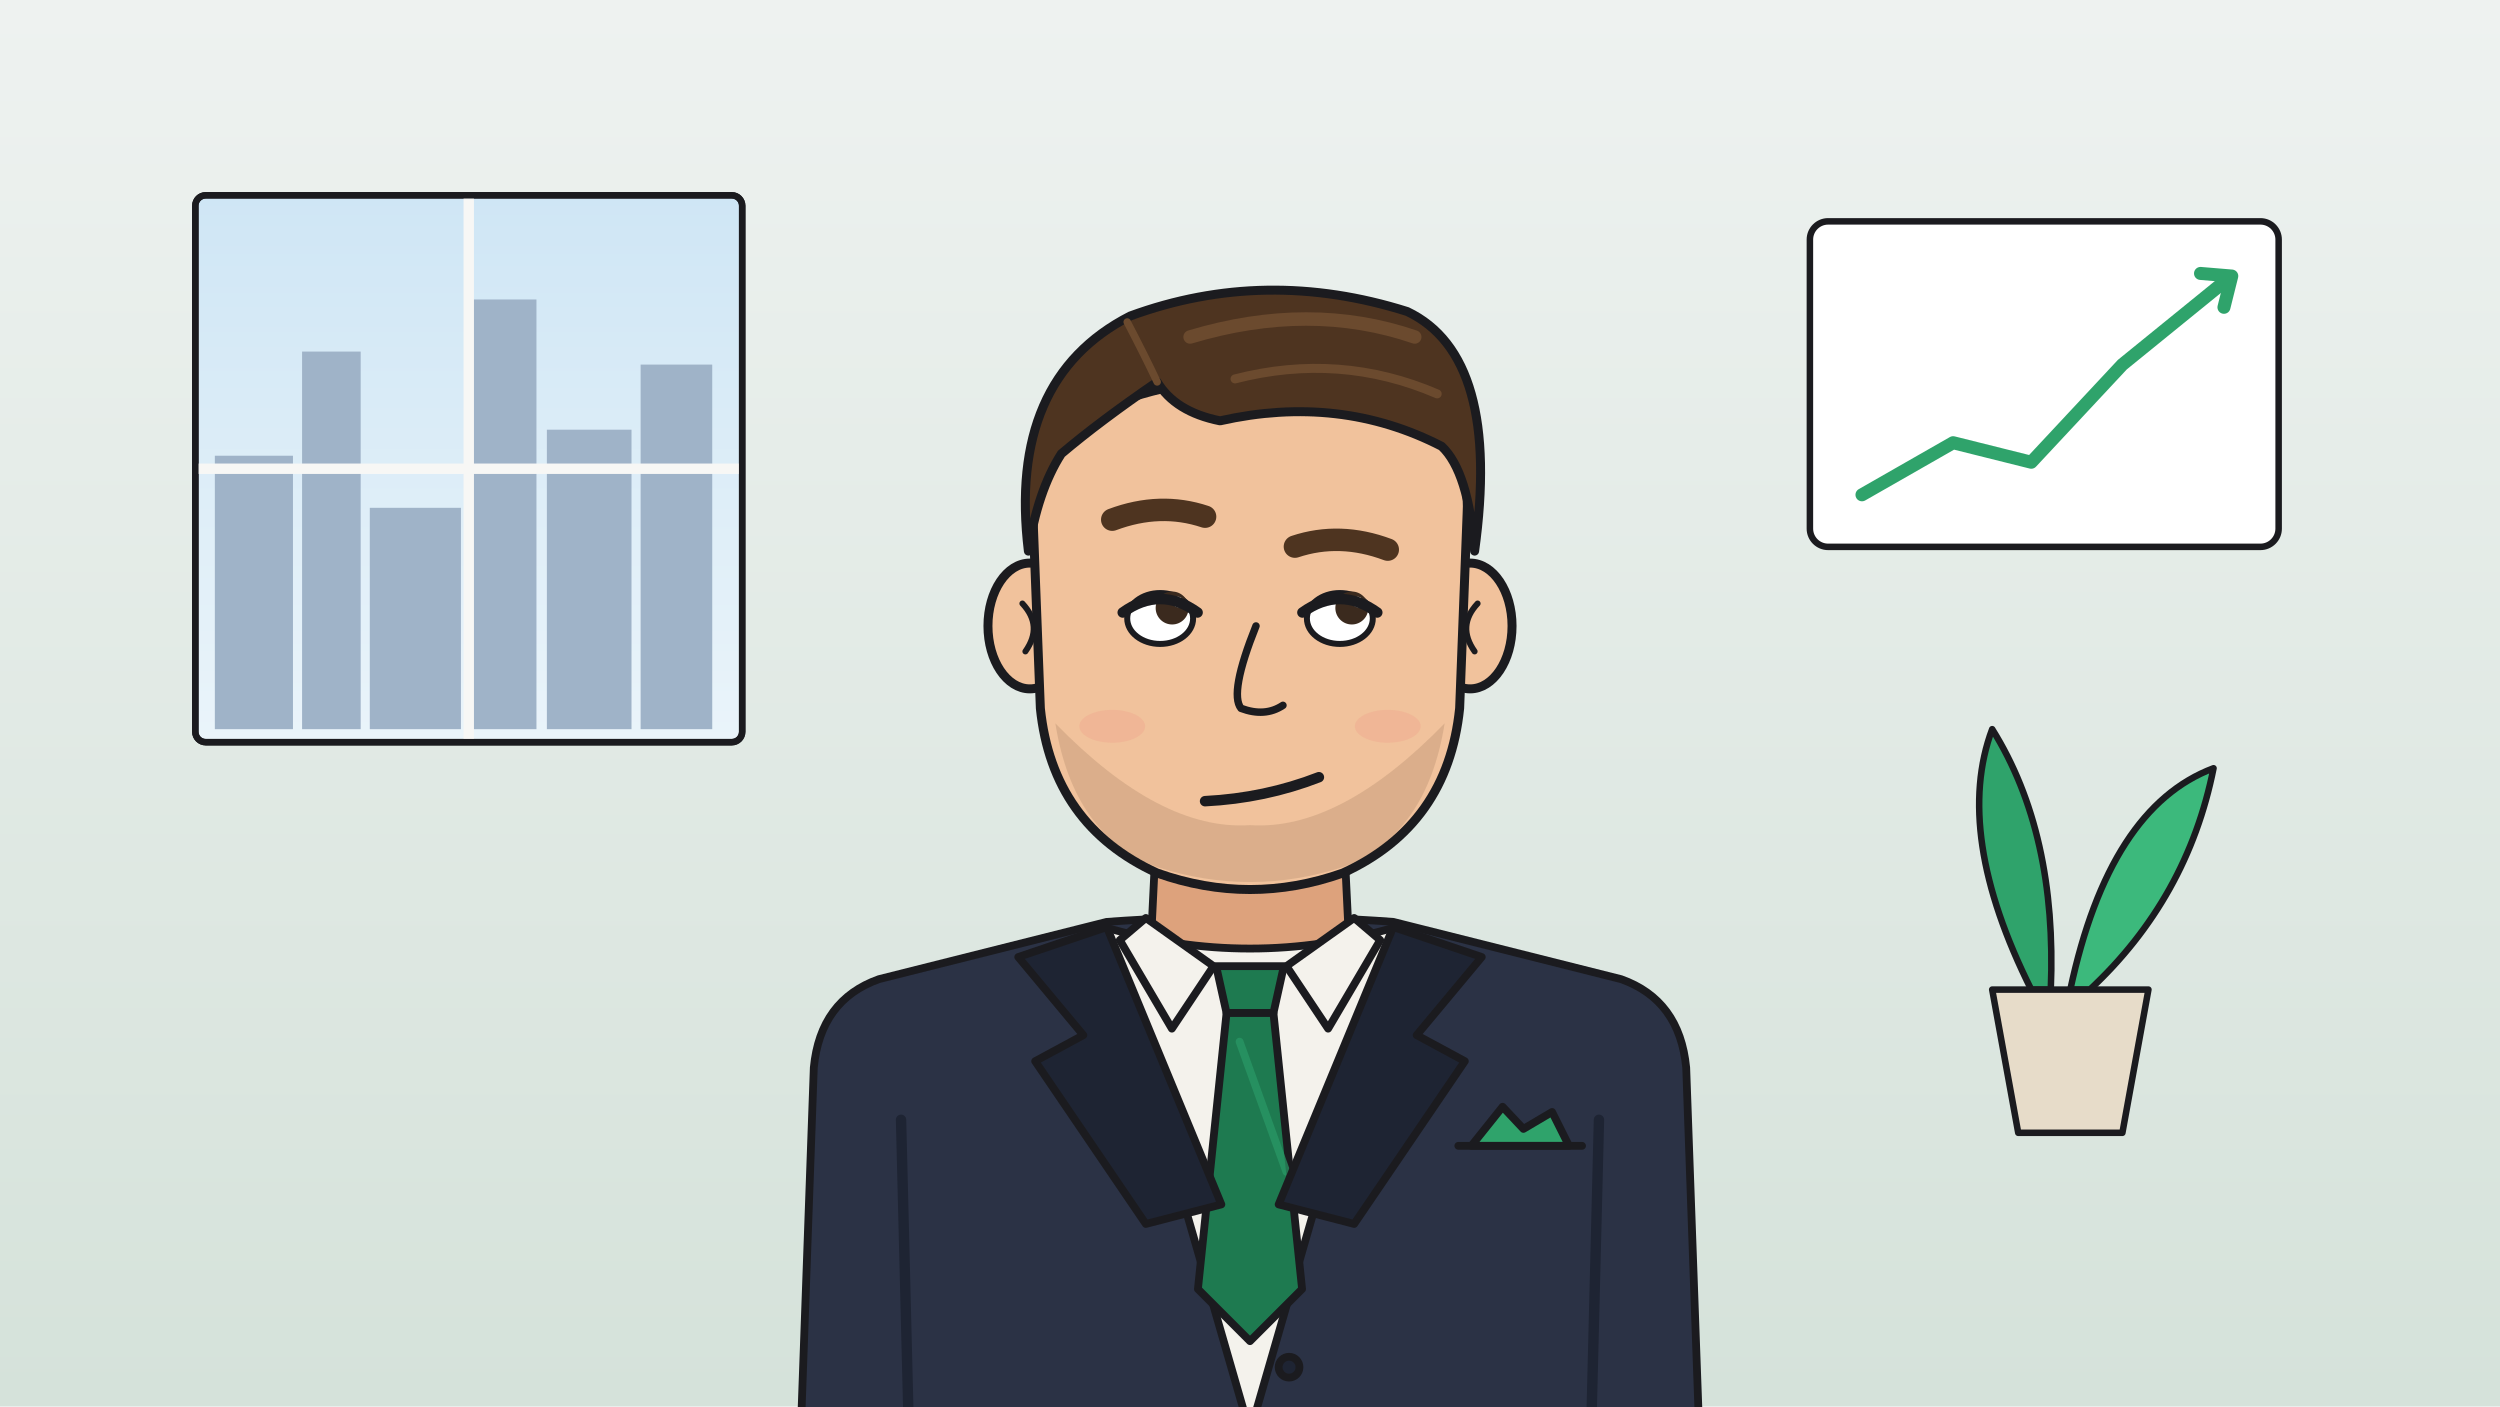
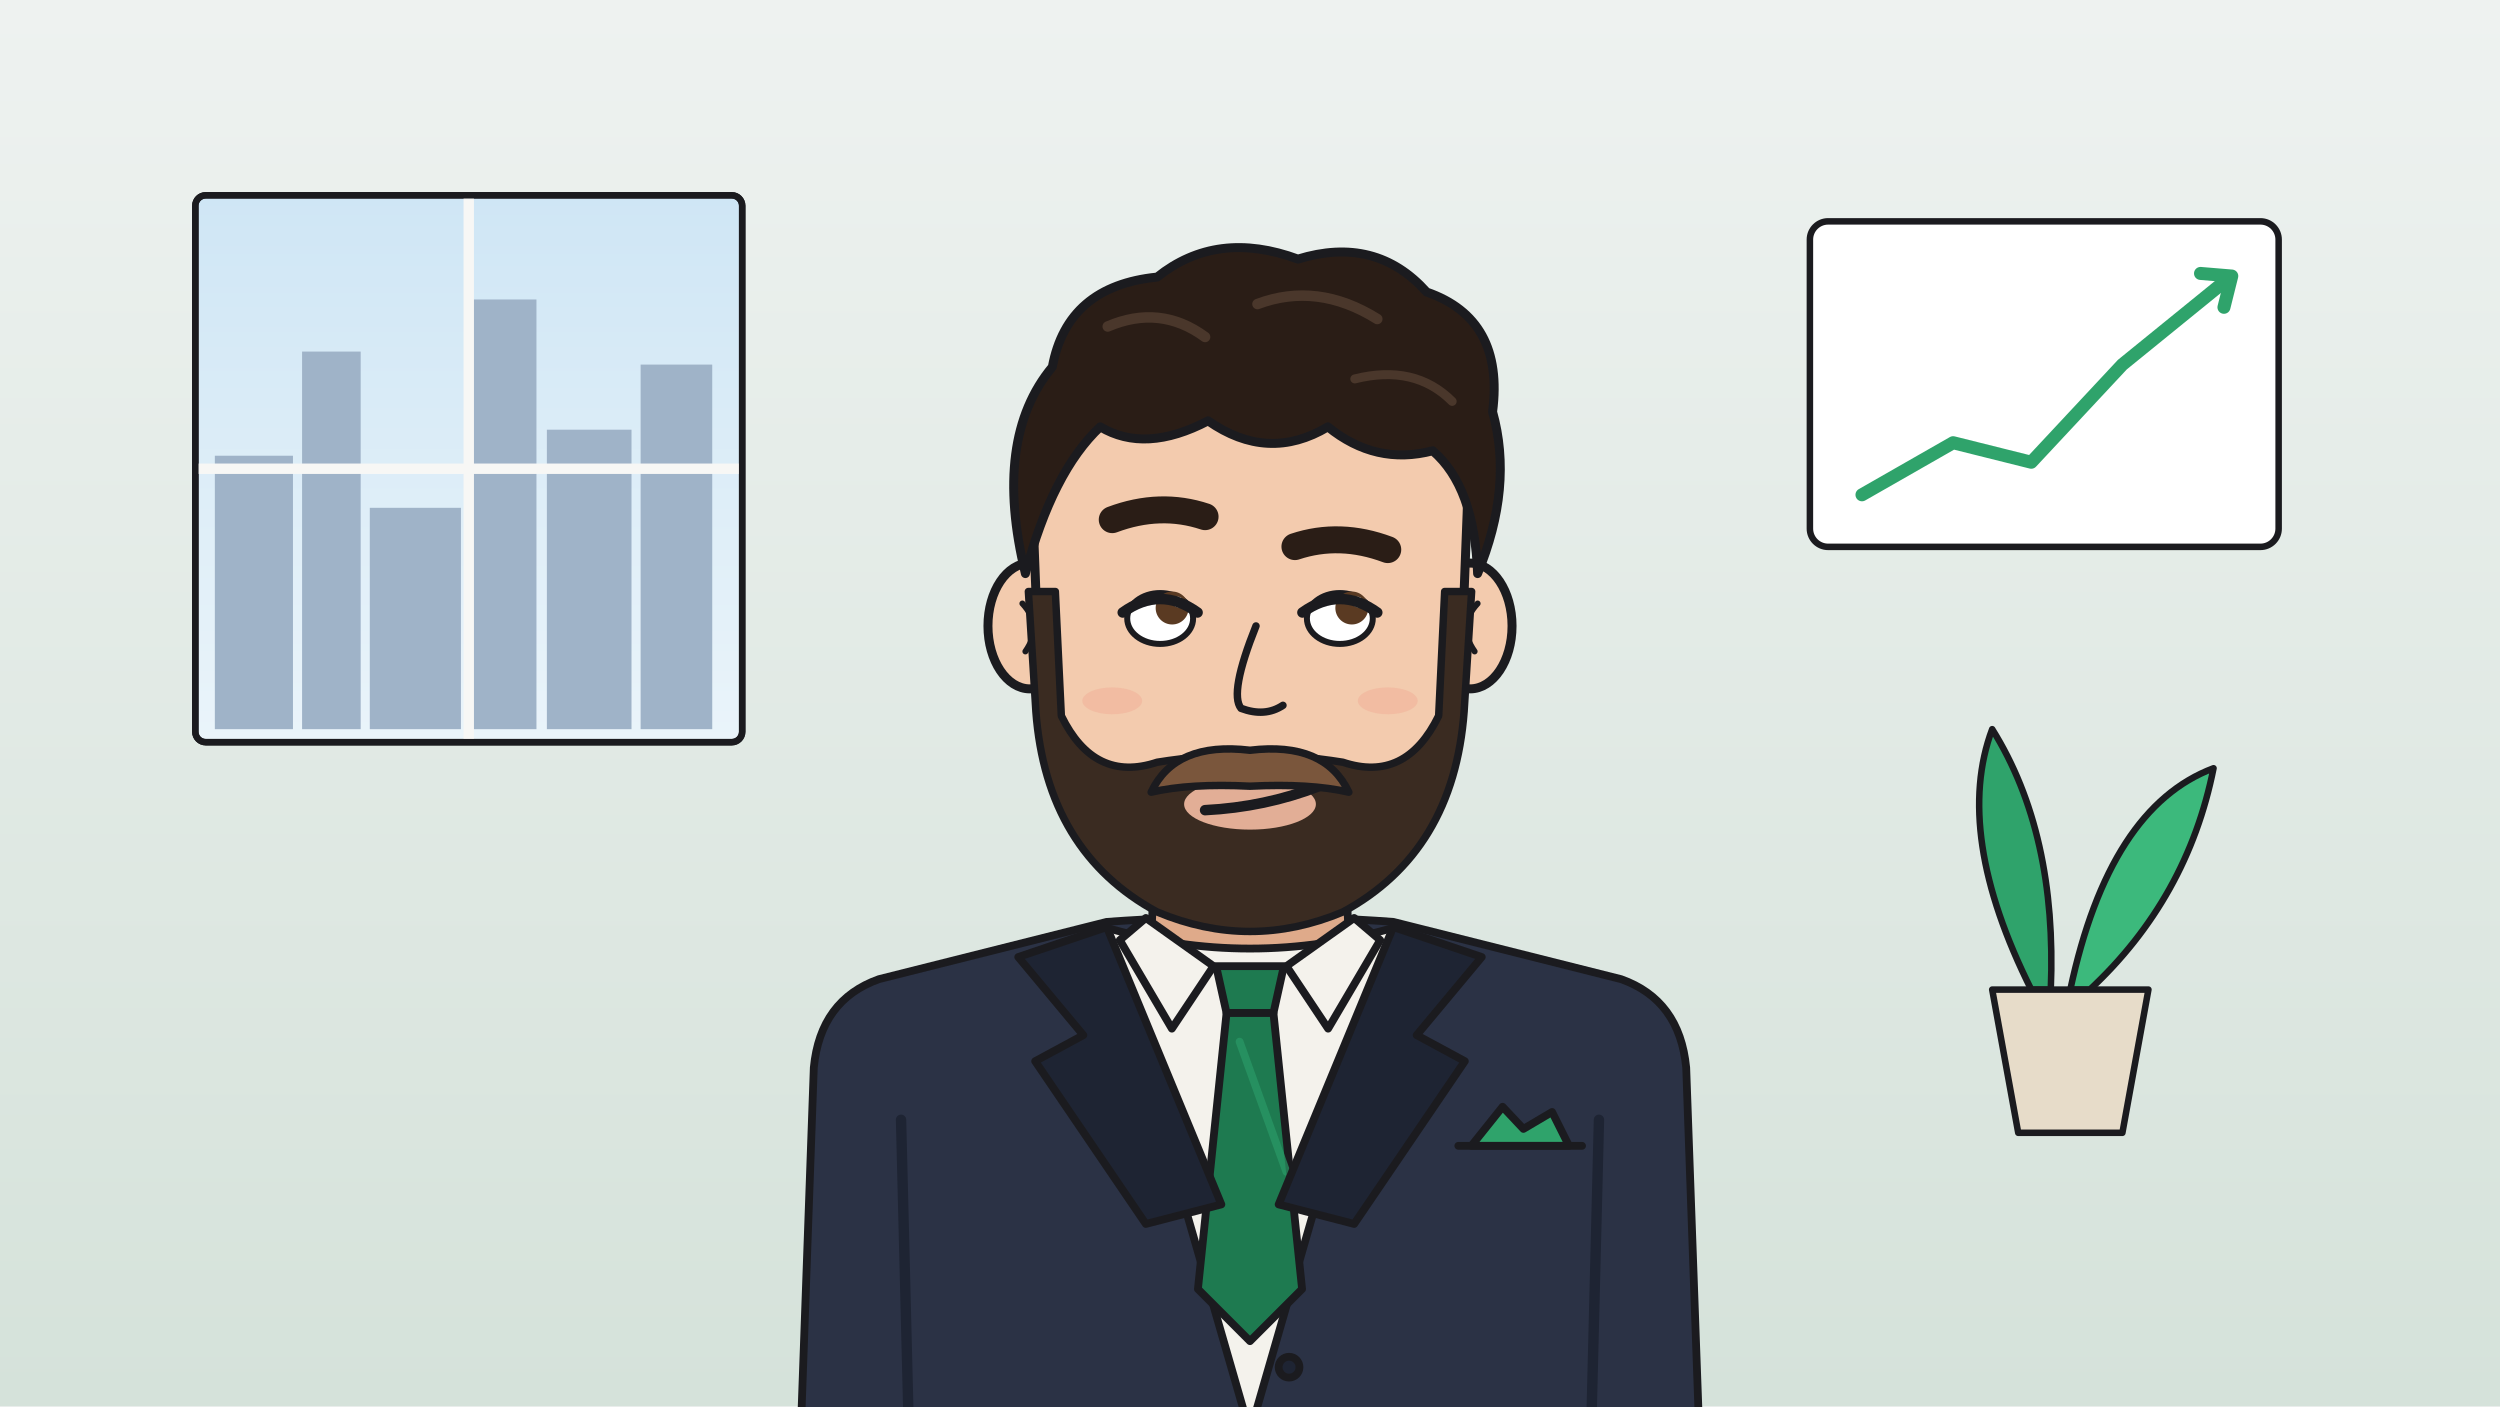
<svg xmlns="http://www.w3.org/2000/svg" width="1920" height="1080" viewBox="0 0 1920 1080">
  <defs>
    <linearGradient id="bg" x1="0" y1="0" x2="0" y2="1">
      <stop offset="0" stop-color="#EEF2F0" />
      <stop offset="1" stop-color="#D5E2DA" />
    </linearGradient>
    <linearGradient id="sky" x1="0" y1="0" x2="0" y2="1">
      <stop offset="0" stop-color="#CFE6F5" />
      <stop offset="1" stop-color="#EAF4FA" />
    </linearGradient>
  </defs>
  <rect width="1920" height="1080" fill="url(#bg)" />
  <g stroke="#1B1B1F" stroke-width="5" stroke-linejoin="round">
    <rect x="150" y="150" width="420" height="420" rx="8" fill="url(#sky)" />
    <g stroke="none">
      <rect x="165" y="350" width="60" height="210" fill="#9FB3C8" />
      <rect x="232" y="270" width="45" height="290" fill="#9FB3C8" />
      <rect x="284" y="390" width="70" height="170" fill="#9FB3C8" />
      <rect x="362" y="230" width="50" height="330" fill="#9FB3C8" />
      <rect x="420" y="330" width="65" height="230" fill="#9FB3C8" />
      <rect x="492" y="280" width="55" height="280" fill="#9FB3C8" />
    </g>
    <path d="M360 150 L360 570 M150 360 L570 360" fill="none" stroke-width="8" stroke="#F7F7F5" />
    <rect x="150" y="150" width="420" height="420" rx="8" fill="none" />
  </g>
  <g stroke="#1B1B1F" stroke-width="5" stroke-linejoin="round" fill="none">
    <rect x="1390" y="170" width="360" height="250" rx="14" fill="#FFFFFF" />
    <path d="M1430 380 L1500 340 L1560 355 L1630 280 L1710 215" stroke="#2FA36B" stroke-width="10" stroke-linecap="round" />
    <path d="M1690 210 L1714 212 L1708 236" stroke="#2FA36B" stroke-width="10" stroke-linecap="round" />
  </g>
  <g stroke="#1B1B1F" stroke-width="5" stroke-linejoin="round">
    <path d="M1560 760 Q1500 640 1530 560 Q1580 640 1575 760 Z" fill="#2FA36B" />
    <path d="M1590 760 Q1620 620 1700 590 Q1680 690 1605 760 Z" fill="#3CB97C" />
    <path d="M1530 760 L1650 760 L1630 870 L1550 870 Z" fill="#E7DCC9" />
  </g>
  <g stroke="#1B1B1F" stroke-width="6" stroke-linejoin="round" stroke-linecap="round">
    <path d="M615 1100 L625 820 Q630 768 675 752              L850 708 Q960 700 1070 708 L1245 752              Q1290 768 1295 820 L1305 1100 Z" fill="#2B3245" />
    <path d="M698 1100 L692 860" fill="none" stroke="#1E2433" stroke-width="8" />
    <path d="M1222 1100 L1228 860" fill="none" stroke="#1E2433" stroke-width="8" />
-     <path d="M888 640 L884 722 Q960 760 1036 722 L1032 640 Z" fill="#DDA27C" />
+     <path d="M888 640 L884 722 Q960 760 1036 722 L1032 640 Z" fill="#DFAA8A" />
    <path d="M848 712 L960 1100 L1072 712 Q960 745 848 712 Z" fill="#F4F2EC" />
    <path d="M934 742 L986 742 L978 778 L942 778 Z" fill="#1E7A50" />
    <path d="M942 778 L978 778 L1000 990 L960 1030 L920 990 Z" fill="#1E7A50" />
    <path d="M952 800 L988 900" fill="none" stroke="#2A9A67" stroke-width="6" opacity="0.7" />
    <path d="M880 705 L932 742 L900 790 L860 722 Z" fill="#F4F2EC" />
    <path d="M1040 705 L988 742 L1020 790 L1060 722 Z" fill="#F4F2EC" />
    <polygon points="850 712 938 925 880 940 795 815 832 795 782 735" fill="#1E2433" />
    <polygon points="1070 712 982 925 1040 940 1125 815 1088 795 1138 735" fill="#1E2433" />
    <path d="M1130 880 L1205 880 L1192 854 L1170 867 L1154 850 Z" fill="#2FA36B" />
    <path d="M1120 880 L1215 880" fill="none" />
    <circle cx="990" cy="1050" r="8" fill="#1E2433" />
  </g>
  <g transform="translate(0 25) translate(960 450) scale(1.15) translate(-960 -450)">
    <g stroke="#1B1B1F" stroke-width="6" stroke-linejoin="round" stroke-linecap="round">
-       <ellipse cx="813" cy="455" rx="28" ry="42" fill="#F1C29C" />
-       <ellipse cx="1107" cy="455" rx="28" ry="42" fill="#F1C29C" />
+       <ellipse cx="813" cy="455" rx="28" ry="42" fill="#F3CBAE" />
+       <ellipse cx="1107" cy="455" rx="28" ry="42" fill="#F3CBAE" />
      <path d="M808 440 Q822 455 810 472" fill="none" stroke-width="4" />
      <path d="M1112 440 Q1098 455 1110 472" fill="none" stroke-width="4" />
-       <path d="M815 380 Q810 300 960 288 Q1110 300 1105 380              L1100 510 Q1092 588 1022 620 Q960 642 898 620              Q828 588 820 510 Z" fill="#F1C29C" />
-       <path d="M830 520 Q842 595 898 616 Q960 636 1022 616 Q1078 595 1090 520              Q1020 592 960 588 Q900 592 830 520 Z" fill="#4E3420" opacity="0.14" stroke="none" />
-       <path d="M812 405 Q798 290 880 248 Q970 215 1065 245              Q1128 275 1110 405 Q1106 352 1088 335              Q1020 300 940 318 Q910 312 898 292              Q860 318 834 340 Q818 365 812 405 Z" fill="#4E3420" />
-       <path d="M878 252 Q890 275 898 292" fill="none" stroke="#6B4A2E" stroke-width="5" />
-       <path d="M920 262 Q1000 238 1070 262" fill="none" stroke="#6B4A2E" stroke-width="9" />
-       <path d="M950 290 Q1020 272 1085 300" fill="none" stroke="#6B4A2E" stroke-width="6" />
+       <path d="M815 380 Q810 300 960 288 Q1110 300 1105 380              L1100 510 Q1092 588 1022 620 Q960 642 898 620              Q828 588 820 510 Z" fill="#F3CBAE" />
+       <path d="M812 432 L817 512 Q824 606 898 646 Q960 672 1022 646              Q1096 606 1103 512 L1108 432 L1090 432 L1086 515 Q1064 560 1022 546              Q960 536 898 546 Q856 560 834 515 L830 432 Z" fill="#3A2B21" stroke-width="5" />
+       <ellipse cx="960" cy="574" rx="44" ry="17" fill="#E2AE96" stroke="none" />
+       <path d="M810 420 Q788 330 828 282 Q838 228 898 222              Q938 190 992 210 Q1044 194 1078 232 Q1130 250 1122 312              Q1136 362 1112 420 Q1110 362 1082 338 Q1044 348 1012 322              Q972 346 932 318 Q890 340 860 322 Q828 352 810 420 Z" fill="#2A1D16" />
+       <path d="M865 255 Q900 240 930 262" fill="none" stroke="#4A372B" stroke-width="7" />
+       <path d="M965 240 Q1005 225 1045 250" fill="none" stroke="#4A372B" stroke-width="7" />
+       <path d="M1030 290 Q1070 280 1095 305" fill="none" stroke="#4A372B" stroke-width="6" />
      <path d="M964 455 Q946 500 954 510 Q970 516 982 508" fill="none" stroke-width="5" />
-       <ellipse cx="868" cy="522" rx="22" ry="11" fill="#EE9C86" opacity="0.30" stroke="none" />
-       <ellipse cx="1052" cy="522" rx="22" ry="11" fill="#EE9C86" opacity="0.30" stroke="none" />
+       <ellipse cx="868" cy="505" rx="20" ry="9" fill="#EE9C86" opacity="0.30" stroke="none" />
+       <ellipse cx="1052" cy="505" rx="20" ry="9" fill="#EE9C86" opacity="0.30" stroke="none" />
    </g>
    <ellipse cx="900" cy="450" rx="22" ry="17" fill="#FFFFFF" stroke="#1B1B1F" stroke-width="4" />
-     <circle cx="908" cy="443" r="11" fill="#3B2A1E" />
+     <circle cx="908" cy="443" r="11" fill="#5A3A22" />
    <circle cx="912" cy="439" r="3.5" fill="#FFFFFF" />
    <path d="M875 446 Q900 428 925 446" fill="none" stroke="#1B1B1F" stroke-width="7" stroke-linecap="round" />
    <ellipse cx="1020" cy="450" rx="22" ry="17" fill="#FFFFFF" stroke="#1B1B1F" stroke-width="4" />
-     <circle cx="1028" cy="443" r="11" fill="#3B2A1E" />
+     <circle cx="1028" cy="443" r="11" fill="#5A3A22" />
    <circle cx="1032" cy="439" r="3.5" fill="#FFFFFF" />
    <path d="M995 446 Q1020 428 1045 446" fill="none" stroke="#1B1B1F" stroke-width="7" stroke-linecap="round" />
-     <path d="M868 384 Q900 372 930 382" fill="none" stroke="#4E3420" stroke-width="15" stroke-linecap="round" />
-     <path d="M1052 404 Q1020 392 990 402" fill="none" stroke="#4E3420" stroke-width="15" stroke-linecap="round" />
-     <path d="M930 572 Q970 570 1006 556" fill="none" stroke="#1B1B1F" stroke-width="7" stroke-linecap="round" />
+     <path d="M868 384 Q900 372 930 382" fill="none" stroke="#2A1D16" stroke-width="18" stroke-linecap="round" />
+     <path d="M1052 404 Q1020 392 990 402" fill="none" stroke="#2A1D16" stroke-width="18" stroke-linecap="round" />
+     <path d="M930 578 Q970 576 1006 562" fill="none" stroke="#1B1B1F" stroke-width="7" stroke-linecap="round" />
+     <path d="M894 566 Q910 532 960 538 Q1010 532 1026 566 Q1000 560 960 562 Q920 560 894 566 Z" fill="#7A563C" stroke="#1B1B1F" stroke-width="5" stroke-linejoin="round" />
  </g>
</svg>
